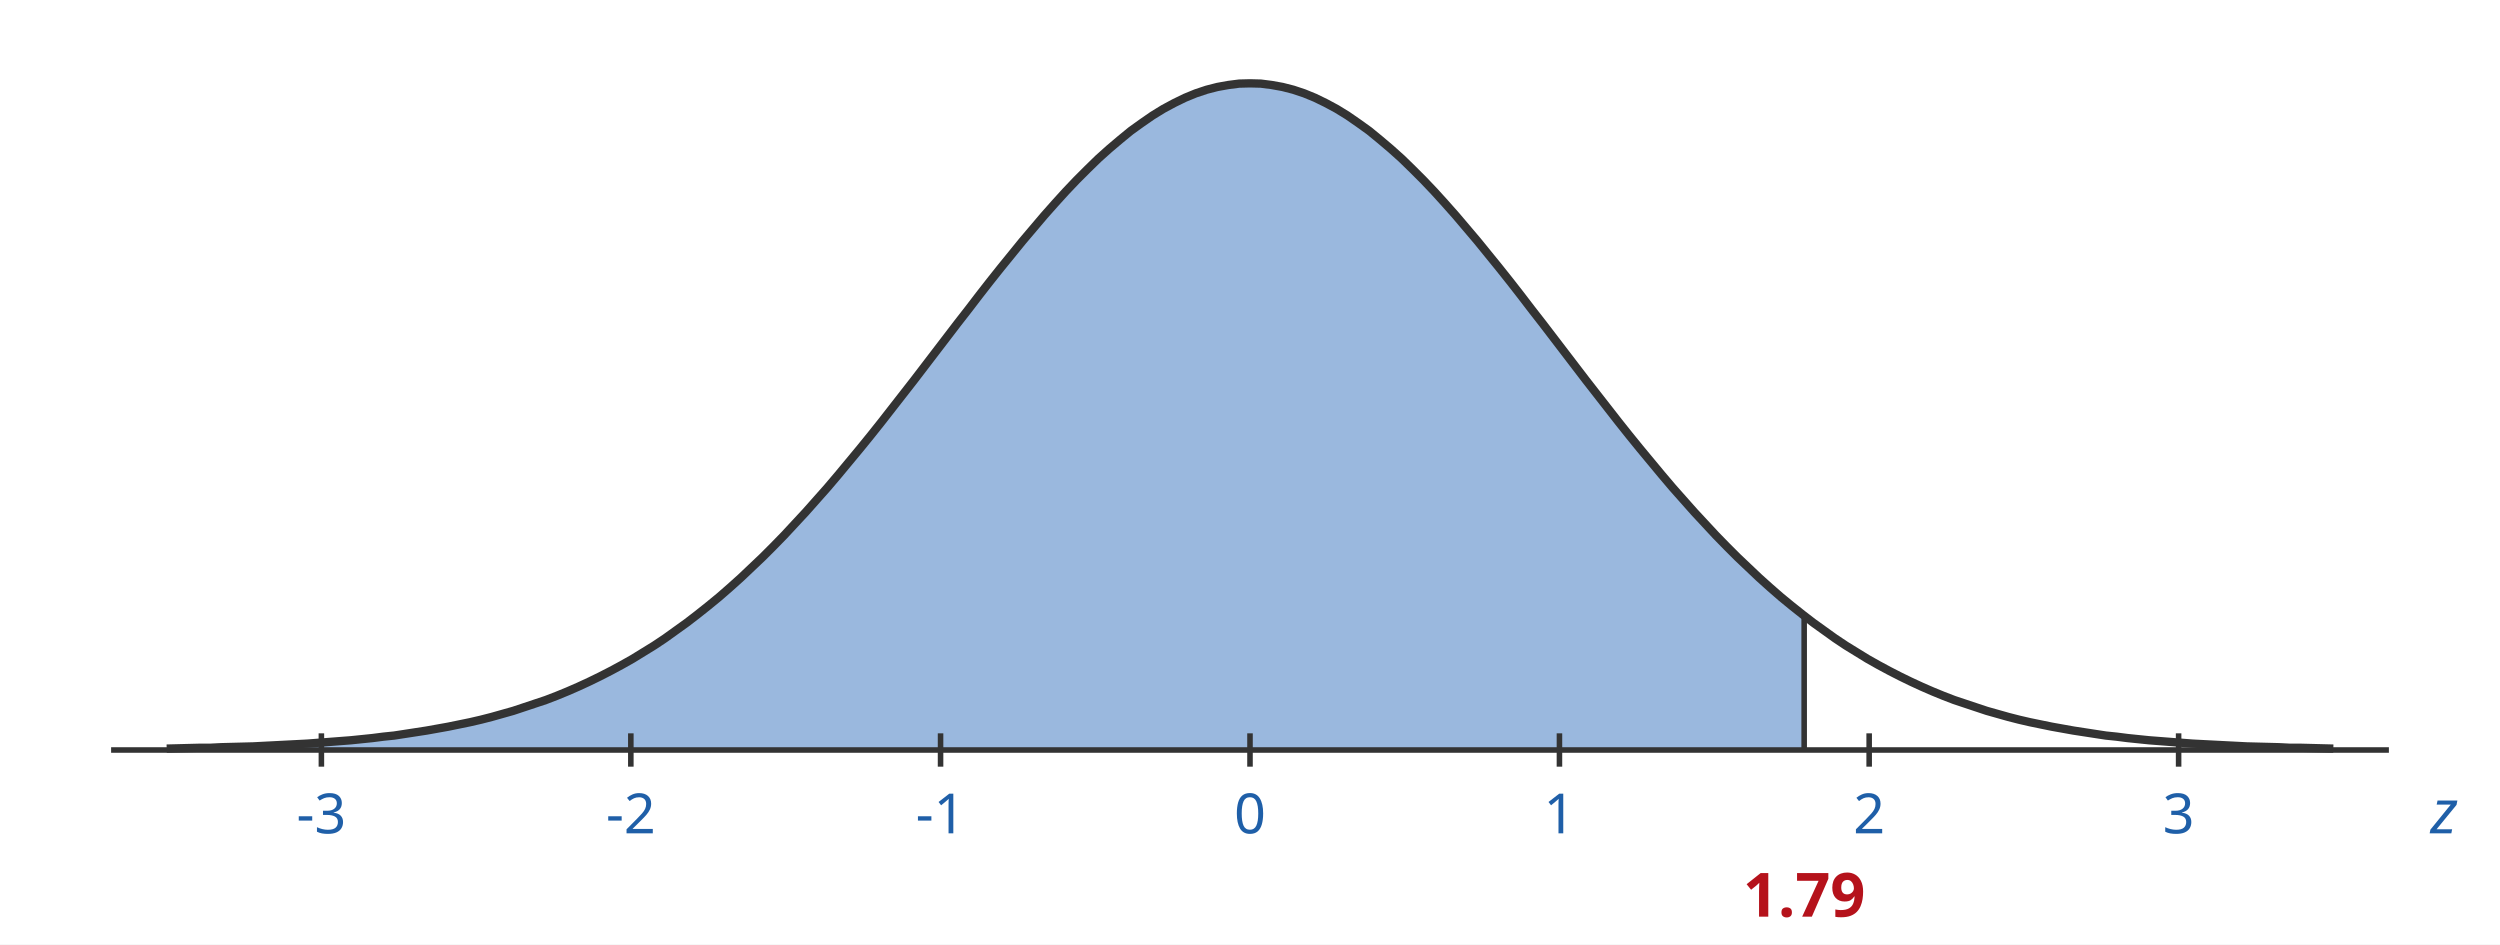
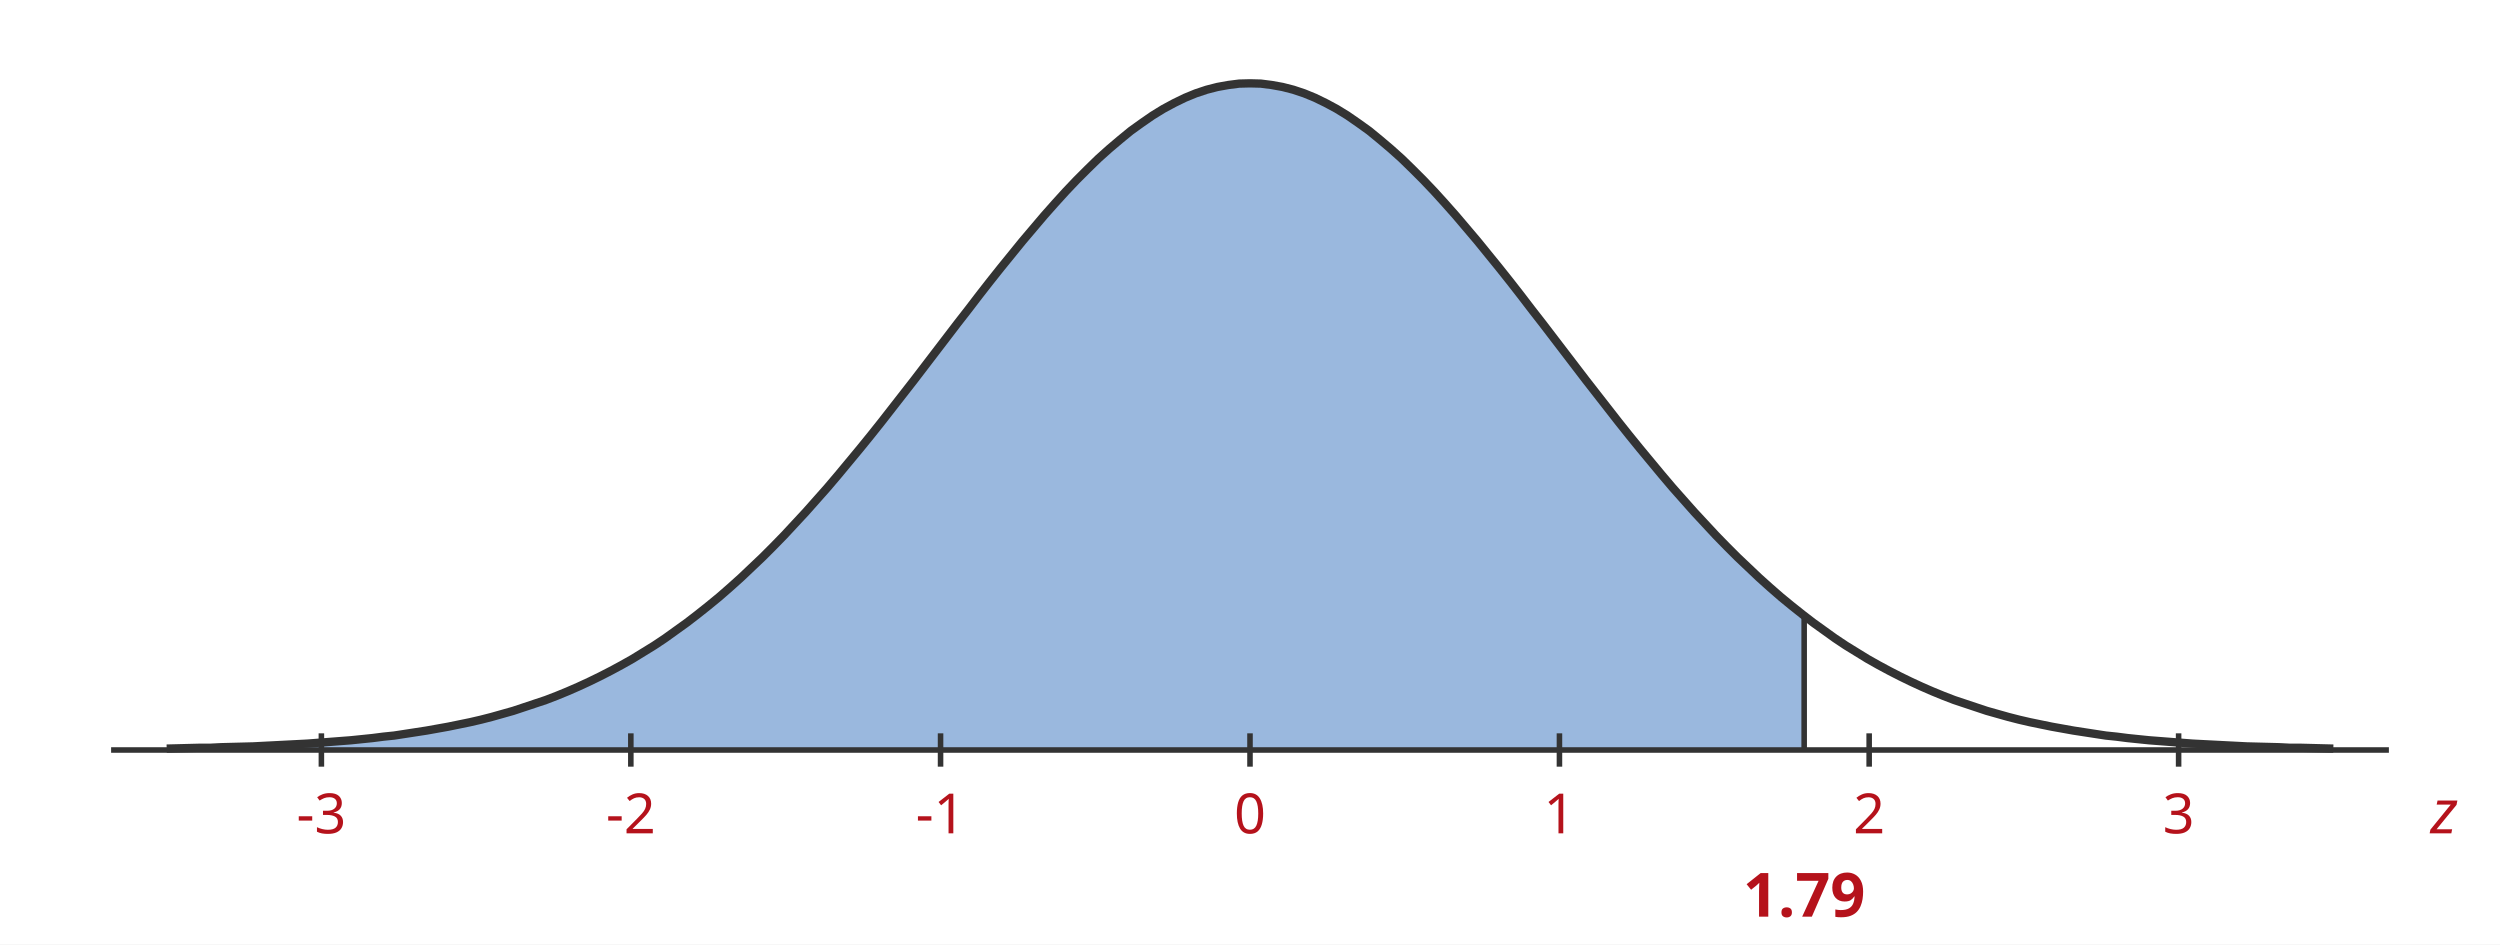
<svg xmlns="http://www.w3.org/2000/svg" viewBox="0 0 900 340" width="900" height="340" font-family="sans-serif">
  <rect width="900" height="340" fill="white" />
  <path d="M 60.0 270 L 60.0 269.5 L 62.9 269.4 L 65.9 269.4 L 68.8 269.3 L 71.8 269.2 L 74.7 269.2 L 77.7 269.1 L 80.6 269.0 L 83.6 268.9 L 86.5 268.8 L 89.5 268.7 L 92.4 268.6 L 95.4 268.5 L 98.3 268.4 L 101.3 268.2 L 104.2 268.1 L 107.2 267.9 L 110.1 267.7 L 113.1 267.5 L 116.0 267.3 L 118.9 267.1 L 121.9 266.9 L 124.8 266.6 L 127.8 266.3 L 130.7 266.0 L 133.7 265.7 L 136.6 265.4 L 139.6 265.0 L 142.5 264.7 L 145.5 264.3 L 148.4 263.8 L 151.4 263.4 L 154.3 262.9 L 157.3 262.4 L 160.2 261.8 L 163.2 261.3 L 166.1 260.7 L 169.0 260.0 L 172.0 259.3 L 174.9 258.6 L 177.9 257.8 L 180.8 257.0 L 183.8 256.2 L 186.7 255.3 L 189.7 254.3 L 192.6 253.3 L 195.6 252.3 L 198.5 251.2 L 201.5 250.0 L 204.4 248.8 L 207.4 247.6 L 210.3 246.3 L 213.3 244.9 L 216.2 243.4 L 219.2 241.9 L 222.1 240.4 L 225.0 238.7 L 228.0 237.0 L 230.9 235.2 L 233.9 233.4 L 236.8 231.5 L 239.8 229.5 L 242.7 227.5 L 245.7 225.3 L 248.6 223.1 L 251.6 220.8 L 254.5 218.5 L 257.5 216.1 L 260.4 213.6 L 263.4 211.0 L 266.3 208.3 L 269.3 205.6 L 272.2 202.8 L 275.2 199.9 L 278.1 197.0 L 281.0 194.0 L 284.0 190.9 L 286.9 187.7 L 289.9 184.5 L 292.8 181.2 L 295.8 177.9 L 298.7 174.5 L 301.7 171.0 L 304.6 167.5 L 307.6 164.0 L 310.5 160.4 L 313.5 156.7 L 316.4 153.0 L 319.4 149.3 L 322.3 145.5 L 325.3 141.7 L 328.2 137.9 L 331.2 134.1 L 334.1 130.3 L 337.0 126.4 L 340.0 122.6 L 342.9 118.7 L 345.9 114.9 L 348.8 111.1 L 351.8 107.3 L 354.7 103.5 L 357.7 99.7 L 360.6 96.0 L 363.6 92.3 L 366.5 88.7 L 369.5 85.2 L 372.4 81.7 L 375.4 78.2 L 378.3 74.9 L 381.3 71.6 L 384.2 68.4 L 387.1 65.3 L 390.1 62.3 L 393.0 59.4 L 396.0 56.6 L 398.9 53.9 L 401.9 51.4 L 404.8 48.9 L 407.8 46.6 L 410.7 44.5 L 413.7 42.4 L 416.6 40.5 L 419.6 38.8 L 422.5 37.2 L 425.5 35.7 L 428.4 34.5 L 431.4 33.3 L 434.3 32.4 L 437.3 31.6 L 440.2 30.9 L 443.1 30.5 L 446.1 30.1 L 449.0 30.0 L 452.0 30.0 L 454.9 30.2 L 457.9 30.6 L 460.8 31.1 L 463.8 31.8 L 466.7 32.7 L 469.7 33.7 L 472.6 34.9 L 475.6 36.2 L 478.5 37.7 L 481.5 39.4 L 484.4 41.2 L 487.4 43.1 L 490.3 45.2 L 493.3 47.4 L 496.2 49.8 L 499.1 52.2 L 502.1 54.8 L 505.0 57.6 L 508.0 60.4 L 510.9 63.3 L 513.9 66.4 L 516.8 69.5 L 519.8 72.7 L 522.7 76.0 L 525.7 79.4 L 528.6 82.9 L 531.6 86.4 L 534.5 90.0 L 537.5 93.6 L 540.4 97.3 L 543.4 101.0 L 546.3 104.8 L 549.2 108.6 L 552.2 112.4 L 555.1 116.2 L 558.1 120.1 L 561.0 123.9 L 564.0 127.8 L 566.9 131.6 L 569.9 135.5 L 572.8 139.3 L 575.8 143.1 L 578.7 146.9 L 581.7 150.6 L 584.6 154.3 L 587.6 158.0 L 590.5 161.6 L 593.5 165.2 L 596.4 168.8 L 599.4 172.3 L 602.3 175.7 L 605.2 179.1 L 608.2 182.4 L 611.1 185.7 L 614.1 188.8 L 617.0 192.0 L 620.0 195.0 L 622.9 198.0 L 625.9 200.9 L 628.8 203.8 L 631.8 206.6 L 634.7 209.3 L 637.7 211.9 L 640.6 214.4 L 643.6 216.9 L 646.5 219.3 L 649.5 221.6 L 649.5 270 Z" fill="#9ab8de" stroke="none" />
  <line x1="649.5" y1="270" x2="649.5" y2="221.6" stroke="#333" stroke-width="2" />
  <polyline points="60.0,269.5 63.9,269.4 67.8,269.3 71.7,269.2 75.6,269.2 79.5,269.0 83.4,268.9 87.3,268.8 91.2,268.7 95.1,268.5 99.0,268.3 102.9,268.1 106.8,267.9 110.7,267.7 114.6,267.4 118.5,267.1 122.4,266.8 126.3,266.5 130.2,266.1 134.1,265.7 138.0,265.2 141.9,264.8 145.8,264.2 149.7,263.6 153.6,263.0 157.5,262.3 161.4,261.6 165.3,260.8 169.2,260.0 173.1,259.1 177.0,258.1 180.9,257.0 184.8,255.9 188.7,254.6 192.6,253.3 196.5,252.0 200.4,250.5 204.3,248.9 208.2,247.2 212.1,245.4 216.0,243.5 219.9,241.5 223.8,239.4 227.7,237.2 231.6,234.8 235.5,232.4 239.4,229.8 243.3,227.0 247.2,224.2 251.1,221.2 255.0,218.1 258.9,214.9 262.8,211.5 266.7,208.0 270.6,204.3 274.5,200.6 278.4,196.7 282.3,192.7 286.2,188.5 290.1,184.3 294.0,179.9 297.9,175.5 301.8,170.9 305.7,166.2 309.6,161.5 313.5,156.7 317.4,151.8 321.3,146.8 325.2,141.8 329.1,136.8 333.0,131.7 336.9,126.6 340.8,121.5 344.7,116.4 348.6,111.4 352.5,106.3 356.4,101.3 360.3,96.4 364.2,91.6 368.1,86.8 372.0,82.2 375.9,77.6 379.8,73.2 383.7,68.9 387.6,64.8 391.5,60.9 395.4,57.1 399.3,53.6 403.2,50.3 407.1,47.1 411.0,44.3 414.9,41.6 418.8,39.2 422.7,37.1 426.6,35.2 430.5,33.6 434.4,32.3 438.3,31.3 442.2,30.6 446.1,30.1 450.0,30.0 453.9,30.1 457.8,30.6 461.7,31.3 465.6,32.3 469.5,33.6 473.4,35.2 477.3,37.1 481.2,39.2 485.1,41.6 489.0,44.3 492.9,47.1 496.8,50.3 500.7,53.6 504.6,57.1 508.5,60.9 512.4,64.8 516.3,68.9 520.2,73.2 524.1,77.6 528.0,82.2 531.9,86.8 535.8,91.6 539.7,96.4 543.6,101.3 547.5,106.3 551.4,111.4 555.3,116.4 559.2,121.5 563.1,126.6 567.0,131.7 570.9,136.8 574.8,141.8 578.7,146.8 582.6,151.8 586.5,156.7 590.4,161.5 594.3,166.2 598.2,170.9 602.1,175.5 606.0,179.9 609.9,184.3 613.8,188.5 617.7,192.7 621.6,196.7 625.5,200.6 629.4,204.3 633.3,208.0 637.2,211.5 641.1,214.9 645.0,218.1 648.9,221.2 652.8,224.2 656.7,227.0 660.6,229.8 664.5,232.4 668.4,234.8 672.3,237.2 676.2,239.4 680.1,241.5 684.0,243.5 687.9,245.4 691.8,247.2 695.7,248.9 699.6,250.5 703.5,252.0 707.4,253.3 711.3,254.6 715.2,255.9 719.1,257.0 723.0,258.1 726.9,259.1 730.8,260.0 734.7,260.8 738.6,261.6 742.5,262.3 746.4,263.0 750.3,263.6 754.2,264.2 758.1,264.8 762.0,265.2 765.9,265.7 769.8,266.1 773.7,266.5 777.6,266.8 781.5,267.1 785.4,267.4 789.3,267.7 793.2,267.9 797.1,268.1 801.0,268.3 804.9,268.5 808.8,268.7 812.7,268.8 816.6,268.9 820.5,269.0 824.4,269.2 828.3,269.2 832.2,269.3 836.1,269.4 840.0,269.5" fill="none" stroke="#333" stroke-width="3" />
  <line x1="40" y1="270" x2="860" y2="270" stroke="#333" stroke-width="2" />
-   <text x="875" y="300" font-size="22" font-style="italic" fill="#1f5fa8">z</text>
+   <text x="875" y="300" font-size="22" font-style="italic" fill="#b5121b">z</text>
  <line x1="115.7" y1="264" x2="115.7" y2="276" stroke="#333" stroke-width="2" />
-   <text x="115.7" y="300" font-size="20" text-anchor="middle" fill="#1f5fa8">-3</text>
+   <text x="115.7" y="300" font-size="20" text-anchor="middle" fill="#b5121b">-3</text>
  <line x1="227.1" y1="264" x2="227.1" y2="276" stroke="#333" stroke-width="2" />
-   <text x="227.1" y="300" font-size="20" text-anchor="middle" fill="#1f5fa8">-2</text>
+   <text x="227.1" y="300" font-size="20" text-anchor="middle" fill="#b5121b">-2</text>
  <line x1="338.6" y1="264" x2="338.6" y2="276" stroke="#333" stroke-width="2" />
-   <text x="338.6" y="300" font-size="20" text-anchor="middle" fill="#1f5fa8">-1</text>
+   <text x="338.6" y="300" font-size="20" text-anchor="middle" fill="#b5121b">-1</text>
  <line x1="450.0" y1="264" x2="450.0" y2="276" stroke="#333" stroke-width="2" />
-   <text x="450.0" y="300" font-size="20" text-anchor="middle" fill="#1f5fa8">0</text>
+   <text x="450.0" y="300" font-size="20" text-anchor="middle" fill="#b5121b">0</text>
  <line x1="561.4" y1="264" x2="561.4" y2="276" stroke="#333" stroke-width="2" />
-   <text x="561.4" y="300" font-size="20" text-anchor="middle" fill="#1f5fa8">1</text>
+   <text x="561.4" y="300" font-size="20" text-anchor="middle" fill="#b5121b">1</text>
  <line x1="672.9" y1="264" x2="672.9" y2="276" stroke="#333" stroke-width="2" />
-   <text x="672.9" y="300" font-size="20" text-anchor="middle" fill="#1f5fa8">2</text>
+   <text x="672.9" y="300" font-size="20" text-anchor="middle" fill="#b5121b">2</text>
  <line x1="784.3" y1="264" x2="784.3" y2="276" stroke="#333" stroke-width="2" />
-   <text x="784.3" y="300" font-size="20" text-anchor="middle" fill="#1f5fa8">3</text>
+   <text x="784.3" y="300" font-size="20" text-anchor="middle" fill="#b5121b">3</text>
  <text x="649.5" y="330" font-size="22" font-weight="bold" text-anchor="middle" fill="#b5121b">1.79</text>
</svg>
